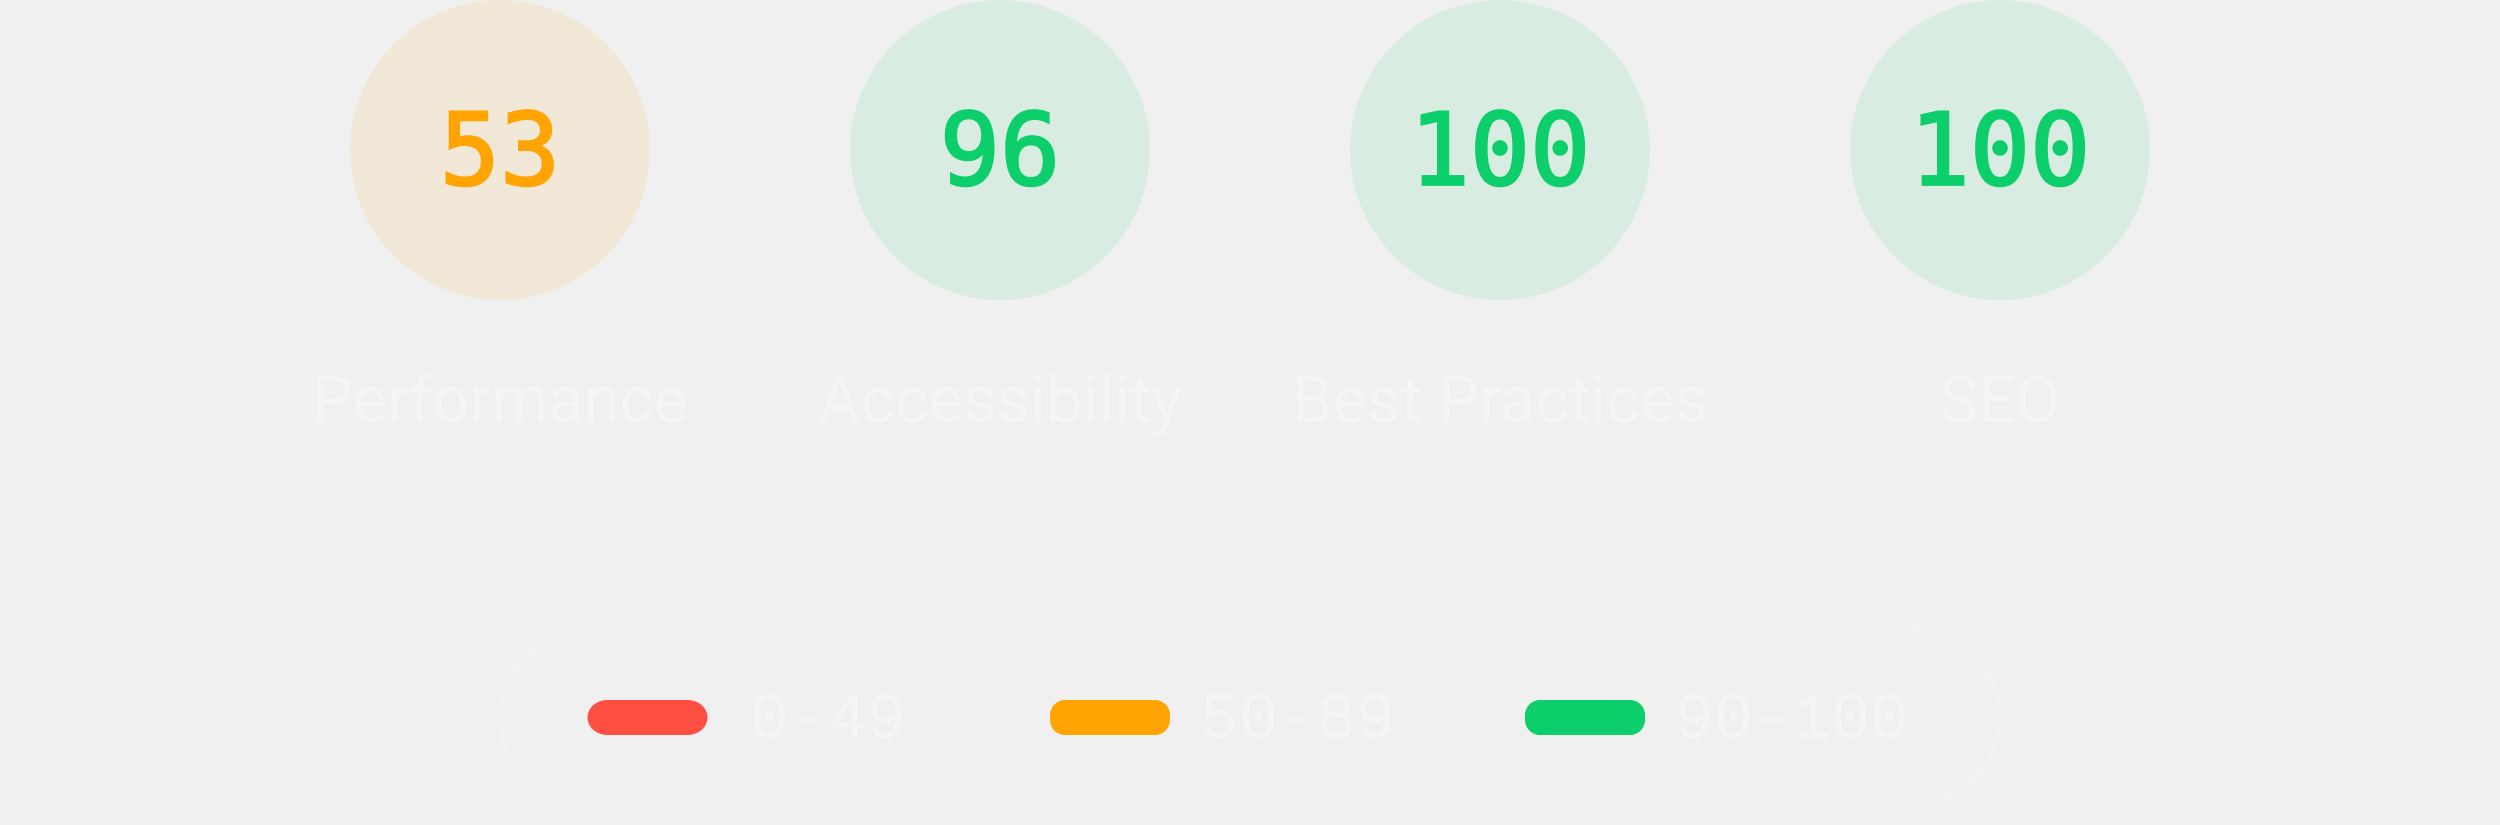
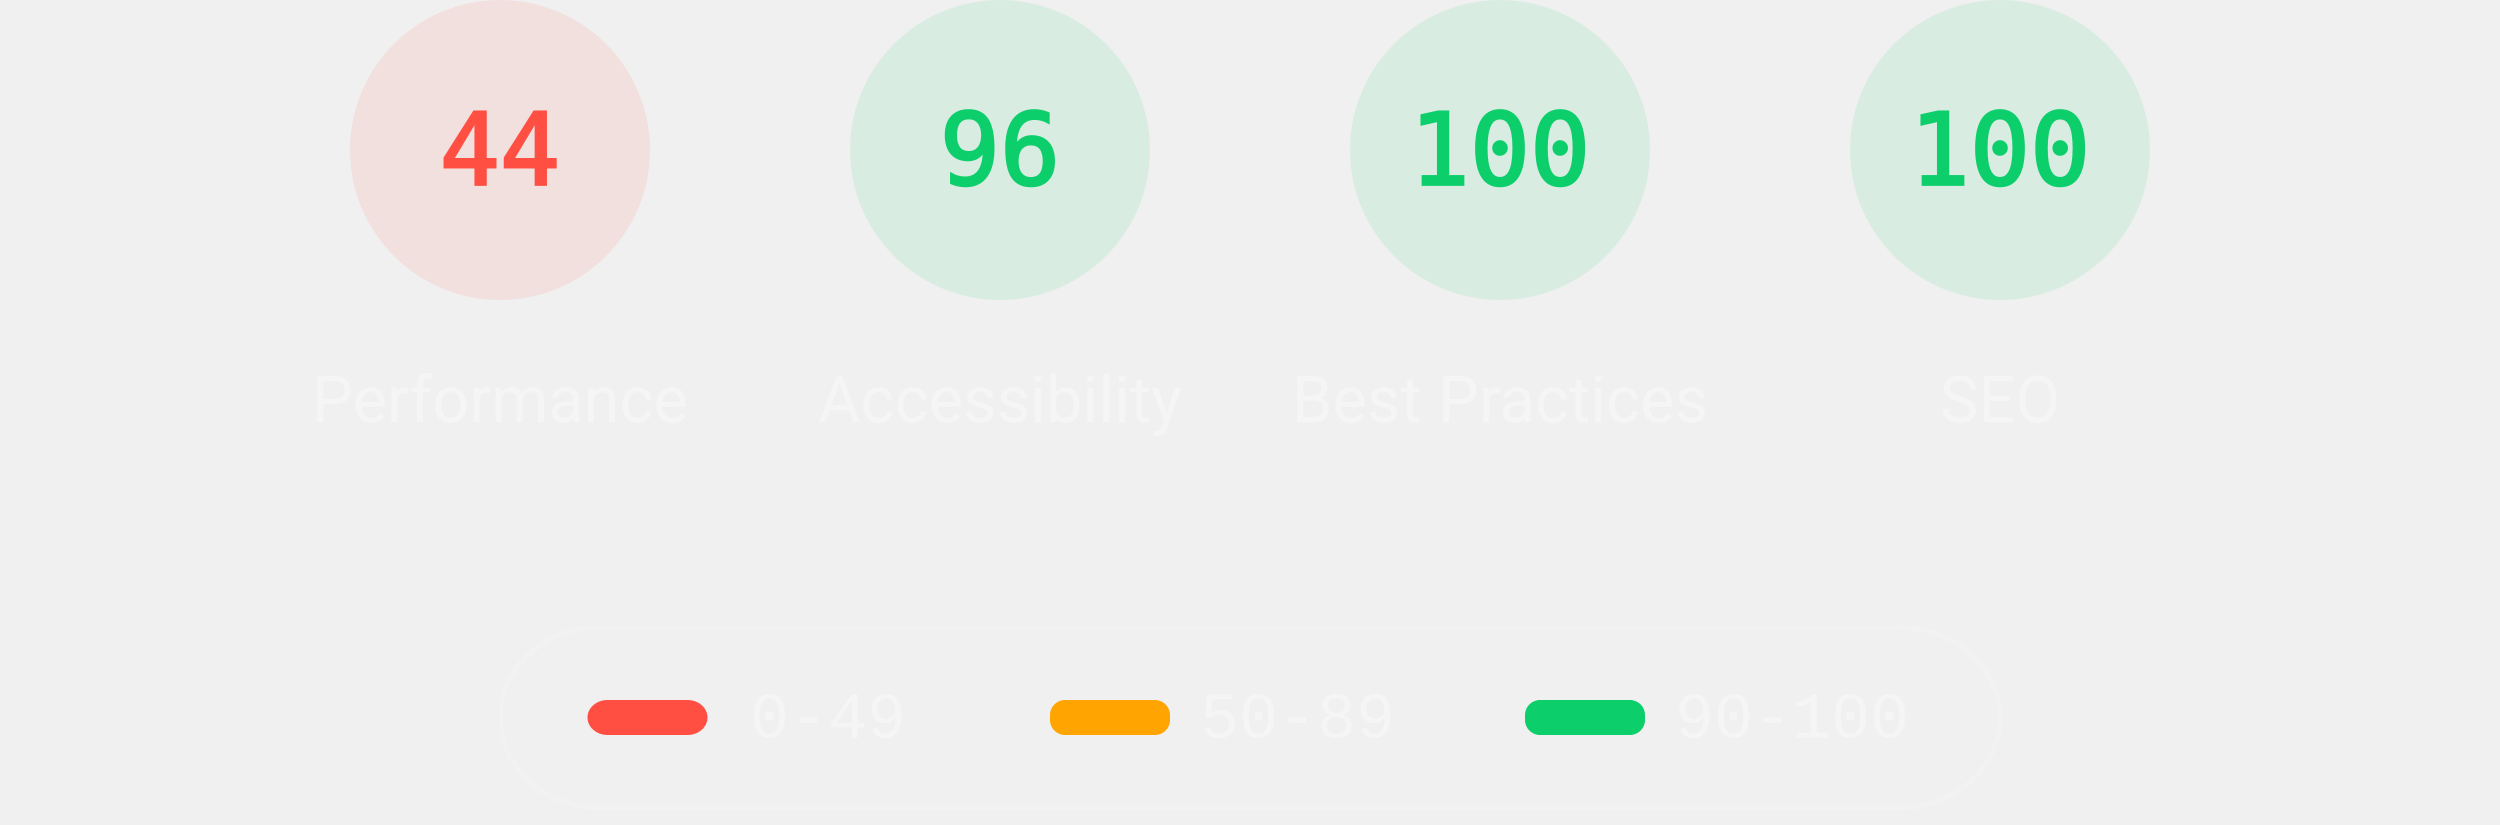
<svg xmlns="http://www.w3.org/2000/svg" class="theme--dark" fill="none" width="1000" height="330">
  <style>
			.gauge-base {
				opacity: 0.1
			}

			.gauge-arc {
				fill: none;
				animation-delay: 250ms;
				stroke-linecap: round;
				transform: rotate(-90deg);
				transform-origin: 100px 60px;
				animation: load-gauge 1s ease forwards
			}

			.guage-text {
				font-size: 40px;
				font-family: monospace;
				text-align: center
			}

			.guage-red {
				color: #ff4e42;
				fill: #ff4e42;
				stroke: #ff4e42
			}
			.guage-orange {
				color: #ffa400;
				fill: #ffa400;
				stroke: #ffa400
			}
			.guage-green {
				color: #0cce6b;
				fill: #0cce6b;
				stroke: #0cce6b
			}
			.theme--agnostic .guage-undefined {
				color: #5c5c5c;
				fill: #5c5c5c;
				stroke: #5c5c5c
			}
			.theme--light .guage-undefined {
				color: #1e1e1e;
				fill: #1e1e1e;
				stroke: #1e1e1e
			}
			.theme--dark .guage-undefined {
				color: #f5f5f5;
				fill: #f5f5f5;
				stroke: #f5f5f5
			}

			.guage-title {
				stroke: none;
				font-size: 26px;
				line-height: 26px;
				font-family: Roboto, Halvetica, Arial, sans-serif
			}
			.metric.guage-title {
				font-family: 'Courier New', Courier, monospace
			}
			.theme--agnostic .guage-title {
				color: #737373;
				fill: #737373
			}
			.theme--light .guage-title {
				color: #212121;
				fill: #212121
			}
			.theme--dark .guage-title {
				color: #f5f5f5;
				fill: #f5f5f5
			}

			@keyframes load-gauge {
				from {
					stroke-dasharray: 0 352.858
				}
			}
			.lh-gauge--pwa__disc {
				fill: #e0e0e0
			}
			.lh-gauge--pwa__logo {
				position: relative;
				fill: #b0b0b0
			}
			.lh-gauge--pwa__invisible {
				display: none
			}
			.lh-gauge--pwa__visible {
				display: inline
			}
			.guage-invisible {
				display: none
			}
			.lh-gauge--pwa__logo--primary-color {
				fill: #304ffe
			}
			.theme--agnostic .lh-gauge--pwa__logo--secondary-color {
				fill: #787878
			}
			.theme--light .lh-gauge--pwa__logo--secondary-color {
				fill: #3d3d3d
			}
			.theme--dark .lh-gauge--pwa__logo--secondary-color {
				fill: #d8b6b6
			}
			.theme--light #svg_2 {
				stroke: #00000022
			}
			.theme--agnostic #svg_2 {
				stroke: #616161
			}
			.theme--light #svg_2 {
				stroke: #00000022
			}
			.theme--dark #svg_2 {
				stroke: #f5f5f566
			}
		</style>
-   <svg class="guage-div guage-perf guage-orange" viewBox="0 0 200 200" width="200" height="200" x="100" y="0">
-     <circle class="gauge-base" r="56" cx="100" cy="60" stroke-width="8" />
-     <circle class="gauge-arc guage-arc-1" r="56" cx="100" cy="60" stroke-width="8" style="stroke-dasharray: 186.485, 351.858;" />
-     <text class="guage-text" x="100px" y="60px" alignment-baseline="central" dominant-baseline="central" text-anchor="middle">53</text>
+   <svg class="guage-div guage-perf guage-red" viewBox="0 0 200 200" width="200" height="200" x="100" y="0">
+     <circle class="gauge-base" r="56" cx="100" cy="60" stroke-width="8" />
+     <circle class="gauge-arc guage-arc-1" r="56" cx="100" cy="60" stroke-width="8" style="stroke-dasharray: 154.818, 351.858;" />
+     <text class="guage-text" x="100px" y="60px" alignment-baseline="central" dominant-baseline="central" text-anchor="middle">44</text>
    <text class="guage-title" x="100px" y="160px" alignment-baseline="central" dominant-baseline="central" text-anchor="middle">Performance</text>
  </svg>
  <svg class="guage-div guage-acc guage-green" viewBox="0 0 200 200" width="200" height="200" x="300" y="0">
    <circle class="gauge-base" r="56" cx="100" cy="60" stroke-width="8" />
    <circle class="gauge-arc guage-arc-2" r="56" cx="100" cy="60" stroke-width="8" style="stroke-dasharray: 337.784, 351.858;" />
    <text class="guage-text" x="100px" y="60px" alignment-baseline="central" dominant-baseline="central" text-anchor="middle">96</text>
    <text class="guage-title" x="100px" y="160px" alignment-baseline="central" dominant-baseline="central" text-anchor="middle">Accessibility</text>
  </svg>
  <svg class="guage-div guage-best guage-green" viewBox="0 0 200 200" width="200" height="200" x="500" y="0">
    <circle class="gauge-base" r="56" cx="100" cy="60" stroke-width="8" />
    <circle class="gauge-arc guage-arc-3" r="56" cx="100" cy="60" stroke-width="8" style="stroke-dasharray: 351.858, 351.858;" />
    <text class="guage-text" x="100px" y="60px" alignment-baseline="central" dominant-baseline="central" text-anchor="middle">100</text>
    <text class="guage-title" x="100px" y="160px" alignment-baseline="central" dominant-baseline="central" text-anchor="middle">Best Practices</text>
  </svg>
  <svg class="guage-div guage-seo guage-green" viewBox="0 0 200 200" width="200" height="200" x="700" y="0">
    <circle class="gauge-base" r="56" cx="100" cy="60" stroke-width="8" />
    <circle class="gauge-arc guage-arc-4" r="56" cx="100" cy="60" stroke-width="8" style="stroke-dasharray: 351.858, 351.858;" />
    <text class="guage-text" x="100px" y="60px" alignment-baseline="central" dominant-baseline="central" text-anchor="middle">100</text>
    <text class="guage-title" x="100px" y="160px" alignment-baseline="central" dominant-baseline="central" text-anchor="middle">SEO</text>
  </svg>
  <svg class="guage-div guage-pwa guage-invisible" viewBox="0 0 200 200" width="200" height="200" x="900" y="0">
    <svg viewBox="0 0 60 60" width="112" height="112" x="44" y="4">
      <defs>
        <linearGradient id="lh-gauge--pwa__check-circle__gradient-0" x1="50%" y1="0%" x2="50%" y2="100%">
          <stop stop-color="#00C852" offset="0%" />
          <stop stop-color="#009688" offset="100%" />
        </linearGradient>
        <linearGradient id="lh-gauge--pwa__installable__shadow-gradient-0" x1="76.056%" x2="24.111%" y1="82.995%" y2="24.735%">
          <stop stop-color="#A5D6A7" offset="0%" />
          <stop stop-color="#80CBC4" offset="100%" />
        </linearGradient>
        <linearGradient id="lh-gauge--pwa__fast-reliable__shadow-gradient-0" x1="76.056%" y1="82.995%" x2="25.678%" y2="26.493%">
          <stop stop-color="#64B5F6" offset="0%" />
          <stop stop-color="#2979FF" offset="100%" />
        </linearGradient>
        <g id="lh-gauge--pwa__fast-reliable-badge-0">
          <circle fill="#FFFFFF" cx="10" cy="10" r="10" />
          <path fill="#304FFE" d="M10 3.58l5.25 2.34v3.5c0 3.23-2.24 6.26-5.25 7-3.01-.74-5.25-3.77-5.25-7v-3.5L10 3.58zm-.47 10.74l2.76-4.83.03-.07c.04-.08 0-.24-.22-.24h-1.64l.47-3.26h-.47l-2.7 4.77c-.02.01.05-.1-.04.05-.09.16-.1.31.18.31h1.63l-.47 3.27h.47z" />
        </g>
        <g id="lh-gauge--pwa__installable-badge-0">
          <circle fill="#FFFFFF" cx="10" cy="10" r="10" />
          <path fill="#009688" d="M10 4.167A5.835 5.835 0 0 0 4.167 10 5.835 5.835 0 0 0 10 15.833 5.835 5.835 0 0 0 15.833 10 5.835 5.835 0 0 0 10 4.167zm2.917 6.416h-2.334v2.334H9.417v-2.334H7.083V9.417h2.334V7.083h1.166v2.334h2.334v1.166z" />
        </g>
      </defs>
      <g stroke="none" fill-rule="nonzero">
        <circle class="lh-gauge--pwa__disc" cx="30" cy="30" r="30" />
        <g class="lh-gauge--pwa__logo">
          <path d="M35.66 19.39l.7-1.75h2L37.4 15 38.6 12l3.4 9h-2.51l-.58-1.61z" />
          <path d="M33.52 21l3.65-9h-2.42l-2.5 5.82L30.5 12h-1.86l-1.9 5.82-1.35-2.65-1.21 3.72L25.4 21h2.38l1.72-5.2 1.64 5.2z" />
          <path fill-rule="nonzero" d="M20.3 17.91h1.48c.45 0 .85-.05 1.2-.15l.39-1.18 1.07-3.3a2.64 2.64 0 0 0-.28-.37c-.55-.6-1.36-.91-2.42-.91H18v9h2.3V17.9zm1.96-3.84c.22.22.33.5.33.87 0 .36-.1.65-.29.87-.2.23-.59.35-1.15.35h-.86v-2.41h.87c.52 0 .89.1 1.1.32z" />
        </g>
        <rect class="lh-gauge--pwa__component lh-gauge--pwa__na-line lh-gauge--pwa__invisible" fill="#FFFFFF" x="20" y="32" width="20" height="4" rx="2" />
        <g class="lh-gauge--pwa__component lh-gauge--pwa__fast-reliable-badge lh-gauge--pwa__invisible" transform="translate(20, 29)">
          <path fill="url(#lh-gauge--pwa__fast-reliable__shadow-gradient-0)" d="M33.63 19.49A30 30 0 0 1 16.2 30.36L3 17.14 17.14 3l16.49 16.49z" />
          <use href="#lh-gauge--pwa__fast-reliable-badge-0" />
        </g>
        <g class="lh-gauge--pwa__component lh-gauge--pwa__installable-badge lh-gauge--pwa__invisible" transform="translate(20, 29)">
          <path fill="url(#lh-gauge--pwa__installable__shadow-gradient-0)" d="M33.629 19.487c-4.272 5.453-10.391 9.39-17.415 10.869L3 17.142 17.142 3 33.63 19.487z" />
          <use href="#lh-gauge--pwa__installable-badge-0" />
        </g>
        <g class="lh-gauge--pwa__component lh-gauge--pwa__fast-reliable-installable-badges lh-gauge--pwa__invisible">
          <g transform="translate(8, 29)">
            <path fill="url(#lh-gauge--pwa__fast-reliable__shadow-gradient-0)" d="M16.321 30.463L3 17.143 17.142 3l22.365 22.365A29.864 29.864 0 0 1 22 31c-1.942 0-3.84-.184-5.679-.537z" />
            <use href="#lh-gauge--pwa__fast-reliable-badge-0" />
          </g>
          <g transform="translate(32, 29)">
            <path fill="url(#lh-gauge--pwa__installable__shadow-gradient-0)" d="M25.982 11.84a30.107 30.107 0 0 1-13.08 15.203L3 17.143 17.142 3l8.84 8.84z" />
            <use href="#lh-gauge--pwa__installable-badge-0" />
          </g>
        </g>
        <g class="lh-gauge--pwa__component lh-gauge--pwa__check-circle lh-gauge--pwa__invisible" transform="translate(18, 28)">
          <circle fill="#FFFFFF" cx="12" cy="12" r="12" />
          <path fill="url(#lh-gauge--pwa__check-circle__gradient-0)" d="M12 2a10 10 0 1 0 0 20 10 10 0 0 0 0-20zm-2 15l-5-5 1.41-1.41L10 14.17l7.59-7.59L19 8l-9 9z" />
        </g>
      </g>
    </svg>
    <text class="guage-title" y="160px" alignment-baseline="central" dominant-baseline="central" text-anchor="middle">
      <tspan x="100px" dy="-6px">Progressive</tspan>
      <tspan x="100px" dy="30px">Web App</tspan>
    </text>
  </svg>
  <svg width="604" height="76" x="200" y="250">
    <g>
      <rect fill="none" id="canvas_background" height="80" width="604" y="-1" x="-1" />
      <g display="none" overflow="visible" y="0" x="0" height="100%" width="100%" id="canvasGrid">
        <rect fill="url(#gridpattern)" stroke-width="0" y="0" x="0" height="100%" width="100%" />
      </g>
    </g>
    <g>
      <rect fill-opacity="0" stroke-width="2" rx="40" id="svg_2" height="72" width="600" y="1" x="0" fill="#000000" />
      <rect stroke="#000" rx="8" id="svg_3" height="14" width="48" y="30" x="35" stroke-opacity="null" stroke-width="0" fill="#ff4e42" />
      <rect stroke="#000" rx="6" id="svg_4" height="14" width="48" y="30" x="220" stroke-opacity="null" stroke-width="0" fill="#ffa400" />
      <rect stroke="#000" rx="6" id="svg_5" height="14" width="48" y="30" x="410" stroke-opacity="null" stroke-width="0" fill="#0cce6b" />
      <text class="metric guage-title" xml:space="preserve" text-anchor="start" font-size="26" id="svg_6" y="45" x="100" stroke-opacity="null" stroke-width="0" stroke="#000">0-49</text>
      <text class="metric guage-title" xml:space="preserve" text-anchor="start" font-size="26" id="svg_7" y="45" x="280" stroke-opacity="null" stroke-width="0" stroke="#000">50-89</text>
      <text class="metric guage-title" xml:space="preserve" text-anchor="start" font-size="26" id="svg_8" y="45" x="470" stroke-opacity="null" stroke-width="0" stroke="#000">90-100</text>
    </g>
  </svg>
</svg>
